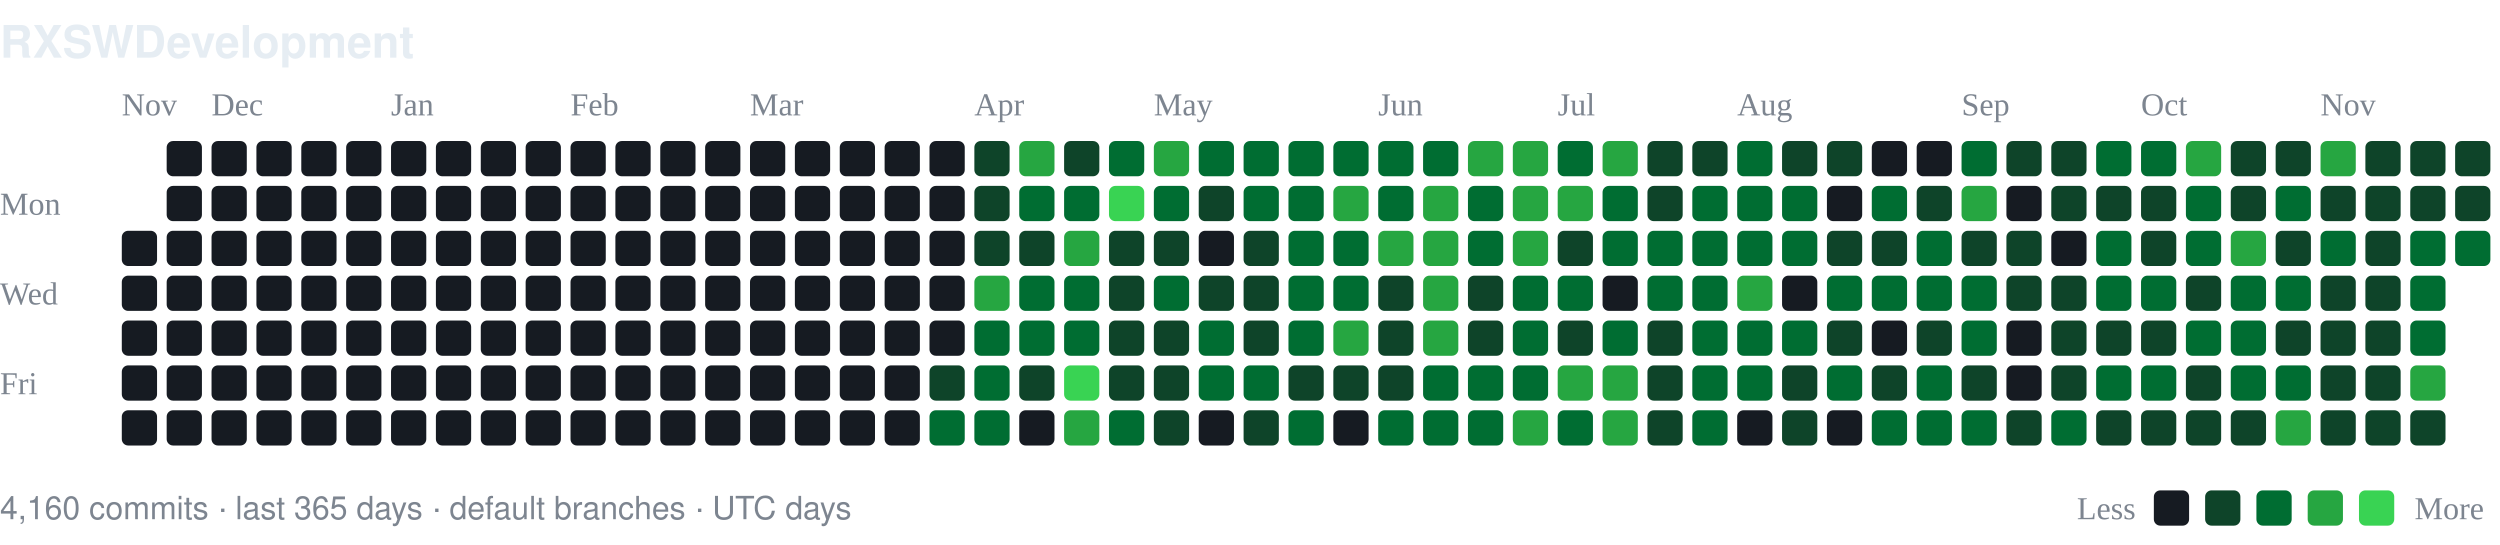
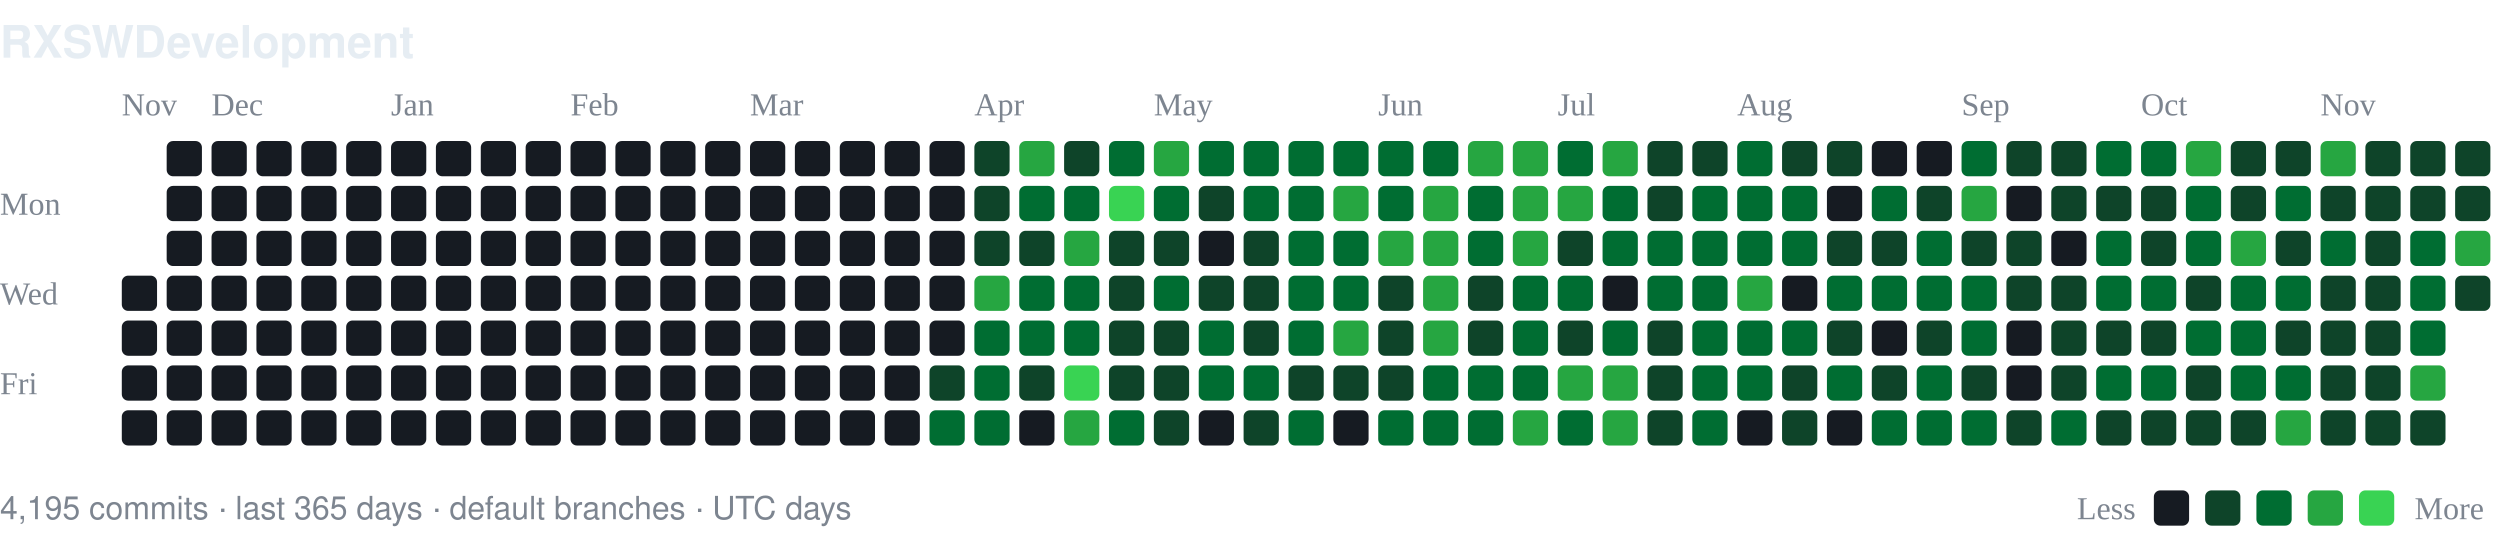
<svg xmlns="http://www.w3.org/2000/svg" width="780" height="170" viewBox="0 0 780 170" role="img">
  <text x="0" y="18" font-size="14" font-weight="600" fill="#e6edf3" font-family="ui-sans-serif,-apple-system,Segoe UI,Helvetica,Arial,sans-serif">RXSWDevelopment</text>
  <text x="0" y="67" font-size="10" fill="#7d8590">Mon</text>
  <text x="0" y="95" font-size="10" fill="#7d8590">Wed</text>
  <text x="0" y="123" font-size="10" fill="#7d8590">Fri</text>
  <text x="38" y="36" font-size="10" fill="#7d8590">Nov</text>
-   <rect x="38" y="72" width="11" height="11" rx="2" fill="#161b22" />
  <rect x="38" y="86" width="11" height="11" rx="2" fill="#161b22" />
  <rect x="38" y="100" width="11" height="11" rx="2" fill="#161b22" />
  <rect x="38" y="114" width="11" height="11" rx="2" fill="#161b22" />
  <rect x="38" y="128" width="11" height="11" rx="2" fill="#161b22" />
  <rect x="52" y="44" width="11" height="11" rx="2" fill="#161b22" />
  <rect x="52" y="58" width="11" height="11" rx="2" fill="#161b22" />
  <rect x="52" y="72" width="11" height="11" rx="2" fill="#161b22" />
  <rect x="52" y="86" width="11" height="11" rx="2" fill="#161b22" />
  <rect x="52" y="100" width="11" height="11" rx="2" fill="#161b22" />
  <rect x="52" y="114" width="11" height="11" rx="2" fill="#161b22" />
  <rect x="52" y="128" width="11" height="11" rx="2" fill="#161b22" />
  <text x="66" y="36" font-size="10" fill="#7d8590">Dec</text>
  <rect x="66" y="44" width="11" height="11" rx="2" fill="#161b22" />
  <rect x="66" y="58" width="11" height="11" rx="2" fill="#161b22" />
  <rect x="66" y="72" width="11" height="11" rx="2" fill="#161b22" />
  <rect x="66" y="86" width="11" height="11" rx="2" fill="#161b22" />
  <rect x="66" y="100" width="11" height="11" rx="2" fill="#161b22" />
  <rect x="66" y="114" width="11" height="11" rx="2" fill="#161b22" />
  <rect x="66" y="128" width="11" height="11" rx="2" fill="#161b22" />
  <rect x="80" y="44" width="11" height="11" rx="2" fill="#161b22" />
  <rect x="80" y="58" width="11" height="11" rx="2" fill="#161b22" />
  <rect x="80" y="72" width="11" height="11" rx="2" fill="#161b22" />
  <rect x="80" y="86" width="11" height="11" rx="2" fill="#161b22" />
  <rect x="80" y="100" width="11" height="11" rx="2" fill="#161b22" />
  <rect x="80" y="114" width="11" height="11" rx="2" fill="#161b22" />
  <rect x="80" y="128" width="11" height="11" rx="2" fill="#161b22" />
  <rect x="94" y="44" width="11" height="11" rx="2" fill="#161b22" />
  <rect x="94" y="58" width="11" height="11" rx="2" fill="#161b22" />
  <rect x="94" y="72" width="11" height="11" rx="2" fill="#161b22" />
  <rect x="94" y="86" width="11" height="11" rx="2" fill="#161b22" />
  <rect x="94" y="100" width="11" height="11" rx="2" fill="#161b22" />
  <rect x="94" y="114" width="11" height="11" rx="2" fill="#161b22" />
  <rect x="94" y="128" width="11" height="11" rx="2" fill="#161b22" />
  <rect x="108" y="44" width="11" height="11" rx="2" fill="#161b22" />
  <rect x="108" y="58" width="11" height="11" rx="2" fill="#161b22" />
  <rect x="108" y="72" width="11" height="11" rx="2" fill="#161b22" />
  <rect x="108" y="86" width="11" height="11" rx="2" fill="#161b22" />
  <rect x="108" y="100" width="11" height="11" rx="2" fill="#161b22" />
  <rect x="108" y="114" width="11" height="11" rx="2" fill="#161b22" />
  <rect x="108" y="128" width="11" height="11" rx="2" fill="#161b22" />
  <text x="122" y="36" font-size="10" fill="#7d8590">Jan</text>
  <rect x="122" y="44" width="11" height="11" rx="2" fill="#161b22" />
  <rect x="122" y="58" width="11" height="11" rx="2" fill="#161b22" />
  <rect x="122" y="72" width="11" height="11" rx="2" fill="#161b22" />
  <rect x="122" y="86" width="11" height="11" rx="2" fill="#161b22" />
  <rect x="122" y="100" width="11" height="11" rx="2" fill="#161b22" />
  <rect x="122" y="114" width="11" height="11" rx="2" fill="#161b22" />
  <rect x="122" y="128" width="11" height="11" rx="2" fill="#161b22" />
  <rect x="136" y="44" width="11" height="11" rx="2" fill="#161b22" />
  <rect x="136" y="58" width="11" height="11" rx="2" fill="#161b22" />
  <rect x="136" y="72" width="11" height="11" rx="2" fill="#161b22" />
  <rect x="136" y="86" width="11" height="11" rx="2" fill="#161b22" />
  <rect x="136" y="100" width="11" height="11" rx="2" fill="#161b22" />
  <rect x="136" y="114" width="11" height="11" rx="2" fill="#161b22" />
  <rect x="136" y="128" width="11" height="11" rx="2" fill="#161b22" />
  <rect x="150" y="44" width="11" height="11" rx="2" fill="#161b22" />
  <rect x="150" y="58" width="11" height="11" rx="2" fill="#161b22" />
  <rect x="150" y="72" width="11" height="11" rx="2" fill="#161b22" />
  <rect x="150" y="86" width="11" height="11" rx="2" fill="#161b22" />
  <rect x="150" y="100" width="11" height="11" rx="2" fill="#161b22" />
  <rect x="150" y="114" width="11" height="11" rx="2" fill="#161b22" />
  <rect x="150" y="128" width="11" height="11" rx="2" fill="#161b22" />
  <rect x="164" y="44" width="11" height="11" rx="2" fill="#161b22" />
  <rect x="164" y="58" width="11" height="11" rx="2" fill="#161b22" />
  <rect x="164" y="72" width="11" height="11" rx="2" fill="#161b22" />
  <rect x="164" y="86" width="11" height="11" rx="2" fill="#161b22" />
  <rect x="164" y="100" width="11" height="11" rx="2" fill="#161b22" />
  <rect x="164" y="114" width="11" height="11" rx="2" fill="#161b22" />
  <rect x="164" y="128" width="11" height="11" rx="2" fill="#161b22" />
  <text x="178" y="36" font-size="10" fill="#7d8590">Feb</text>
  <rect x="178" y="44" width="11" height="11" rx="2" fill="#161b22" />
  <rect x="178" y="58" width="11" height="11" rx="2" fill="#161b22" />
  <rect x="178" y="72" width="11" height="11" rx="2" fill="#161b22" />
  <rect x="178" y="86" width="11" height="11" rx="2" fill="#161b22" />
  <rect x="178" y="100" width="11" height="11" rx="2" fill="#161b22" />
  <rect x="178" y="114" width="11" height="11" rx="2" fill="#161b22" />
  <rect x="178" y="128" width="11" height="11" rx="2" fill="#161b22" />
  <rect x="192" y="44" width="11" height="11" rx="2" fill="#161b22" />
  <rect x="192" y="58" width="11" height="11" rx="2" fill="#161b22" />
  <rect x="192" y="72" width="11" height="11" rx="2" fill="#161b22" />
  <rect x="192" y="86" width="11" height="11" rx="2" fill="#161b22" />
  <rect x="192" y="100" width="11" height="11" rx="2" fill="#161b22" />
  <rect x="192" y="114" width="11" height="11" rx="2" fill="#161b22" />
  <rect x="192" y="128" width="11" height="11" rx="2" fill="#161b22" />
  <rect x="206" y="44" width="11" height="11" rx="2" fill="#161b22" />
  <rect x="206" y="58" width="11" height="11" rx="2" fill="#161b22" />
  <rect x="206" y="72" width="11" height="11" rx="2" fill="#161b22" />
  <rect x="206" y="86" width="11" height="11" rx="2" fill="#161b22" />
  <rect x="206" y="100" width="11" height="11" rx="2" fill="#161b22" />
  <rect x="206" y="114" width="11" height="11" rx="2" fill="#161b22" />
  <rect x="206" y="128" width="11" height="11" rx="2" fill="#161b22" />
  <rect x="220" y="44" width="11" height="11" rx="2" fill="#161b22" />
  <rect x="220" y="58" width="11" height="11" rx="2" fill="#161b22" />
  <rect x="220" y="72" width="11" height="11" rx="2" fill="#161b22" />
  <rect x="220" y="86" width="11" height="11" rx="2" fill="#161b22" />
  <rect x="220" y="100" width="11" height="11" rx="2" fill="#161b22" />
  <rect x="220" y="114" width="11" height="11" rx="2" fill="#161b22" />
  <rect x="220" y="128" width="11" height="11" rx="2" fill="#161b22" />
  <text x="234" y="36" font-size="10" fill="#7d8590">Mar</text>
  <rect x="234" y="44" width="11" height="11" rx="2" fill="#161b22" />
  <rect x="234" y="58" width="11" height="11" rx="2" fill="#161b22" />
  <rect x="234" y="72" width="11" height="11" rx="2" fill="#161b22" />
  <rect x="234" y="86" width="11" height="11" rx="2" fill="#161b22" />
  <rect x="234" y="100" width="11" height="11" rx="2" fill="#161b22" />
  <rect x="234" y="114" width="11" height="11" rx="2" fill="#161b22" />
  <rect x="234" y="128" width="11" height="11" rx="2" fill="#161b22" />
  <rect x="248" y="44" width="11" height="11" rx="2" fill="#161b22" />
  <rect x="248" y="58" width="11" height="11" rx="2" fill="#161b22" />
  <rect x="248" y="72" width="11" height="11" rx="2" fill="#161b22" />
  <rect x="248" y="86" width="11" height="11" rx="2" fill="#161b22" />
  <rect x="248" y="100" width="11" height="11" rx="2" fill="#161b22" />
  <rect x="248" y="114" width="11" height="11" rx="2" fill="#161b22" />
  <rect x="248" y="128" width="11" height="11" rx="2" fill="#161b22" />
  <rect x="262" y="44" width="11" height="11" rx="2" fill="#161b22" />
  <rect x="262" y="58" width="11" height="11" rx="2" fill="#161b22" />
  <rect x="262" y="72" width="11" height="11" rx="2" fill="#161b22" />
  <rect x="262" y="86" width="11" height="11" rx="2" fill="#161b22" />
  <rect x="262" y="100" width="11" height="11" rx="2" fill="#161b22" />
  <rect x="262" y="114" width="11" height="11" rx="2" fill="#161b22" />
  <rect x="262" y="128" width="11" height="11" rx="2" fill="#161b22" />
  <rect x="276" y="44" width="11" height="11" rx="2" fill="#161b22" />
  <rect x="276" y="58" width="11" height="11" rx="2" fill="#161b22" />
  <rect x="276" y="72" width="11" height="11" rx="2" fill="#161b22" />
  <rect x="276" y="86" width="11" height="11" rx="2" fill="#161b22" />
  <rect x="276" y="100" width="11" height="11" rx="2" fill="#161b22" />
  <rect x="276" y="114" width="11" height="11" rx="2" fill="#161b22" />
  <rect x="276" y="128" width="11" height="11" rx="2" fill="#161b22" />
  <rect x="290" y="44" width="11" height="11" rx="2" fill="#161b22" />
  <rect x="290" y="58" width="11" height="11" rx="2" fill="#161b22" />
  <rect x="290" y="72" width="11" height="11" rx="2" fill="#161b22" />
  <rect x="290" y="86" width="11" height="11" rx="2" fill="#161b22" />
  <rect x="290" y="100" width="11" height="11" rx="2" fill="#161b22" />
  <rect x="290" y="114" width="11" height="11" rx="2" fill="#0e4429" />
  <rect x="290" y="128" width="11" height="11" rx="2" fill="#006d32" />
  <text x="304" y="36" font-size="10" fill="#7d8590">Apr</text>
  <rect x="304" y="44" width="11" height="11" rx="2" fill="#0e4429" />
  <rect x="304" y="58" width="11" height="11" rx="2" fill="#0e4429" />
  <rect x="304" y="72" width="11" height="11" rx="2" fill="#0e4429" />
  <rect x="304" y="86" width="11" height="11" rx="2" fill="#26a641" />
  <rect x="304" y="100" width="11" height="11" rx="2" fill="#006d32" />
  <rect x="304" y="114" width="11" height="11" rx="2" fill="#006d32" />
  <rect x="304" y="128" width="11" height="11" rx="2" fill="#006d32" />
  <rect x="318" y="44" width="11" height="11" rx="2" fill="#26a641" />
  <rect x="318" y="58" width="11" height="11" rx="2" fill="#006d32" />
  <rect x="318" y="72" width="11" height="11" rx="2" fill="#0e4429" />
  <rect x="318" y="86" width="11" height="11" rx="2" fill="#006d32" />
  <rect x="318" y="100" width="11" height="11" rx="2" fill="#006d32" />
  <rect x="318" y="114" width="11" height="11" rx="2" fill="#0e4429" />
  <rect x="318" y="128" width="11" height="11" rx="2" fill="#161b22" />
  <rect x="332" y="44" width="11" height="11" rx="2" fill="#0e4429" />
  <rect x="332" y="58" width="11" height="11" rx="2" fill="#006d32" />
  <rect x="332" y="72" width="11" height="11" rx="2" fill="#26a641" />
  <rect x="332" y="86" width="11" height="11" rx="2" fill="#006d32" />
  <rect x="332" y="100" width="11" height="11" rx="2" fill="#006d32" />
  <rect x="332" y="114" width="11" height="11" rx="2" fill="#39d353" />
  <rect x="332" y="128" width="11" height="11" rx="2" fill="#26a641" />
  <rect x="346" y="44" width="11" height="11" rx="2" fill="#006d32" />
  <rect x="346" y="58" width="11" height="11" rx="2" fill="#39d353" />
  <rect x="346" y="72" width="11" height="11" rx="2" fill="#0e4429" />
  <rect x="346" y="86" width="11" height="11" rx="2" fill="#0e4429" />
  <rect x="346" y="100" width="11" height="11" rx="2" fill="#0e4429" />
  <rect x="346" y="114" width="11" height="11" rx="2" fill="#0e4429" />
  <rect x="346" y="128" width="11" height="11" rx="2" fill="#006d32" />
  <text x="360" y="36" font-size="10" fill="#7d8590">May</text>
  <rect x="360" y="44" width="11" height="11" rx="2" fill="#26a641" />
  <rect x="360" y="58" width="11" height="11" rx="2" fill="#006d32" />
  <rect x="360" y="72" width="11" height="11" rx="2" fill="#0e4429" />
  <rect x="360" y="86" width="11" height="11" rx="2" fill="#006d32" />
  <rect x="360" y="100" width="11" height="11" rx="2" fill="#0e4429" />
  <rect x="360" y="114" width="11" height="11" rx="2" fill="#0e4429" />
  <rect x="360" y="128" width="11" height="11" rx="2" fill="#0e4429" />
  <rect x="374" y="44" width="11" height="11" rx="2" fill="#006d32" />
  <rect x="374" y="58" width="11" height="11" rx="2" fill="#0e4429" />
  <rect x="374" y="72" width="11" height="11" rx="2" fill="#161b22" />
  <rect x="374" y="86" width="11" height="11" rx="2" fill="#0e4429" />
  <rect x="374" y="100" width="11" height="11" rx="2" fill="#006d32" />
  <rect x="374" y="114" width="11" height="11" rx="2" fill="#006d32" />
  <rect x="374" y="128" width="11" height="11" rx="2" fill="#161b22" />
  <rect x="388" y="44" width="11" height="11" rx="2" fill="#006d32" />
  <rect x="388" y="58" width="11" height="11" rx="2" fill="#006d32" />
  <rect x="388" y="72" width="11" height="11" rx="2" fill="#0e4429" />
  <rect x="388" y="86" width="11" height="11" rx="2" fill="#0e4429" />
  <rect x="388" y="100" width="11" height="11" rx="2" fill="#0e4429" />
  <rect x="388" y="114" width="11" height="11" rx="2" fill="#006d32" />
  <rect x="388" y="128" width="11" height="11" rx="2" fill="#0e4429" />
  <rect x="402" y="44" width="11" height="11" rx="2" fill="#006d32" />
  <rect x="402" y="58" width="11" height="11" rx="2" fill="#006d32" />
  <rect x="402" y="72" width="11" height="11" rx="2" fill="#006d32" />
  <rect x="402" y="86" width="11" height="11" rx="2" fill="#006d32" />
  <rect x="402" y="100" width="11" height="11" rx="2" fill="#006d32" />
  <rect x="402" y="114" width="11" height="11" rx="2" fill="#0e4429" />
  <rect x="402" y="128" width="11" height="11" rx="2" fill="#006d32" />
  <rect x="416" y="44" width="11" height="11" rx="2" fill="#006d32" />
  <rect x="416" y="58" width="11" height="11" rx="2" fill="#26a641" />
  <rect x="416" y="72" width="11" height="11" rx="2" fill="#006d32" />
  <rect x="416" y="86" width="11" height="11" rx="2" fill="#006d32" />
  <rect x="416" y="100" width="11" height="11" rx="2" fill="#26a641" />
  <rect x="416" y="114" width="11" height="11" rx="2" fill="#0e4429" />
  <rect x="416" y="128" width="11" height="11" rx="2" fill="#161b22" />
  <text x="430" y="36" font-size="10" fill="#7d8590">Jun</text>
  <rect x="430" y="44" width="11" height="11" rx="2" fill="#006d32" />
  <rect x="430" y="58" width="11" height="11" rx="2" fill="#006d32" />
  <rect x="430" y="72" width="11" height="11" rx="2" fill="#26a641" />
  <rect x="430" y="86" width="11" height="11" rx="2" fill="#0e4429" />
  <rect x="430" y="100" width="11" height="11" rx="2" fill="#0e4429" />
  <rect x="430" y="114" width="11" height="11" rx="2" fill="#0e4429" />
  <rect x="430" y="128" width="11" height="11" rx="2" fill="#006d32" />
  <rect x="444" y="44" width="11" height="11" rx="2" fill="#006d32" />
  <rect x="444" y="58" width="11" height="11" rx="2" fill="#26a641" />
  <rect x="444" y="72" width="11" height="11" rx="2" fill="#26a641" />
  <rect x="444" y="86" width="11" height="11" rx="2" fill="#26a641" />
  <rect x="444" y="100" width="11" height="11" rx="2" fill="#26a641" />
  <rect x="444" y="114" width="11" height="11" rx="2" fill="#006d32" />
  <rect x="444" y="128" width="11" height="11" rx="2" fill="#006d32" />
  <rect x="458" y="44" width="11" height="11" rx="2" fill="#26a641" />
  <rect x="458" y="58" width="11" height="11" rx="2" fill="#006d32" />
  <rect x="458" y="72" width="11" height="11" rx="2" fill="#006d32" />
  <rect x="458" y="86" width="11" height="11" rx="2" fill="#0e4429" />
  <rect x="458" y="100" width="11" height="11" rx="2" fill="#0e4429" />
  <rect x="458" y="114" width="11" height="11" rx="2" fill="#006d32" />
  <rect x="458" y="128" width="11" height="11" rx="2" fill="#006d32" />
  <rect x="472" y="44" width="11" height="11" rx="2" fill="#26a641" />
  <rect x="472" y="58" width="11" height="11" rx="2" fill="#26a641" />
  <rect x="472" y="72" width="11" height="11" rx="2" fill="#26a641" />
  <rect x="472" y="86" width="11" height="11" rx="2" fill="#006d32" />
  <rect x="472" y="100" width="11" height="11" rx="2" fill="#006d32" />
  <rect x="472" y="114" width="11" height="11" rx="2" fill="#006d32" />
  <rect x="472" y="128" width="11" height="11" rx="2" fill="#26a641" />
  <text x="486" y="36" font-size="10" fill="#7d8590">Jul</text>
  <rect x="486" y="44" width="11" height="11" rx="2" fill="#006d32" />
  <rect x="486" y="58" width="11" height="11" rx="2" fill="#26a641" />
  <rect x="486" y="72" width="11" height="11" rx="2" fill="#0e4429" />
  <rect x="486" y="86" width="11" height="11" rx="2" fill="#006d32" />
  <rect x="486" y="100" width="11" height="11" rx="2" fill="#0e4429" />
  <rect x="486" y="114" width="11" height="11" rx="2" fill="#26a641" />
  <rect x="486" y="128" width="11" height="11" rx="2" fill="#006d32" />
  <rect x="500" y="44" width="11" height="11" rx="2" fill="#26a641" />
  <rect x="500" y="58" width="11" height="11" rx="2" fill="#006d32" />
  <rect x="500" y="72" width="11" height="11" rx="2" fill="#006d32" />
  <rect x="500" y="86" width="11" height="11" rx="2" fill="#161b22" />
  <rect x="500" y="100" width="11" height="11" rx="2" fill="#006d32" />
  <rect x="500" y="114" width="11" height="11" rx="2" fill="#26a641" />
  <rect x="500" y="128" width="11" height="11" rx="2" fill="#26a641" />
  <rect x="514" y="44" width="11" height="11" rx="2" fill="#0e4429" />
  <rect x="514" y="58" width="11" height="11" rx="2" fill="#0e4429" />
  <rect x="514" y="72" width="11" height="11" rx="2" fill="#006d32" />
  <rect x="514" y="86" width="11" height="11" rx="2" fill="#006d32" />
  <rect x="514" y="100" width="11" height="11" rx="2" fill="#0e4429" />
  <rect x="514" y="114" width="11" height="11" rx="2" fill="#0e4429" />
  <rect x="514" y="128" width="11" height="11" rx="2" fill="#0e4429" />
  <rect x="528" y="44" width="11" height="11" rx="2" fill="#0e4429" />
  <rect x="528" y="58" width="11" height="11" rx="2" fill="#006d32" />
  <rect x="528" y="72" width="11" height="11" rx="2" fill="#006d32" />
  <rect x="528" y="86" width="11" height="11" rx="2" fill="#006d32" />
  <rect x="528" y="100" width="11" height="11" rx="2" fill="#006d32" />
  <rect x="528" y="114" width="11" height="11" rx="2" fill="#006d32" />
  <rect x="528" y="128" width="11" height="11" rx="2" fill="#006d32" />
  <text x="542" y="36" font-size="10" fill="#7d8590">Aug</text>
  <rect x="542" y="44" width="11" height="11" rx="2" fill="#006d32" />
  <rect x="542" y="58" width="11" height="11" rx="2" fill="#006d32" />
  <rect x="542" y="72" width="11" height="11" rx="2" fill="#006d32" />
  <rect x="542" y="86" width="11" height="11" rx="2" fill="#26a641" />
  <rect x="542" y="100" width="11" height="11" rx="2" fill="#006d32" />
  <rect x="542" y="114" width="11" height="11" rx="2" fill="#006d32" />
  <rect x="542" y="128" width="11" height="11" rx="2" fill="#161b22" />
  <rect x="556" y="44" width="11" height="11" rx="2" fill="#0e4429" />
  <rect x="556" y="58" width="11" height="11" rx="2" fill="#006d32" />
  <rect x="556" y="72" width="11" height="11" rx="2" fill="#006d32" />
  <rect x="556" y="86" width="11" height="11" rx="2" fill="#161b22" />
  <rect x="556" y="100" width="11" height="11" rx="2" fill="#006d32" />
  <rect x="556" y="114" width="11" height="11" rx="2" fill="#0e4429" />
  <rect x="556" y="128" width="11" height="11" rx="2" fill="#0e4429" />
  <rect x="570" y="44" width="11" height="11" rx="2" fill="#0e4429" />
  <rect x="570" y="58" width="11" height="11" rx="2" fill="#161b22" />
  <rect x="570" y="72" width="11" height="11" rx="2" fill="#0e4429" />
  <rect x="570" y="86" width="11" height="11" rx="2" fill="#006d32" />
  <rect x="570" y="100" width="11" height="11" rx="2" fill="#0e4429" />
  <rect x="570" y="114" width="11" height="11" rx="2" fill="#006d32" />
  <rect x="570" y="128" width="11" height="11" rx="2" fill="#161b22" />
  <rect x="584" y="44" width="11" height="11" rx="2" fill="#161b22" />
  <rect x="584" y="58" width="11" height="11" rx="2" fill="#006d32" />
  <rect x="584" y="72" width="11" height="11" rx="2" fill="#0e4429" />
  <rect x="584" y="86" width="11" height="11" rx="2" fill="#006d32" />
  <rect x="584" y="100" width="11" height="11" rx="2" fill="#161b22" />
  <rect x="584" y="114" width="11" height="11" rx="2" fill="#0e4429" />
  <rect x="584" y="128" width="11" height="11" rx="2" fill="#006d32" />
  <rect x="598" y="44" width="11" height="11" rx="2" fill="#161b22" />
  <rect x="598" y="58" width="11" height="11" rx="2" fill="#0e4429" />
  <rect x="598" y="72" width="11" height="11" rx="2" fill="#006d32" />
  <rect x="598" y="86" width="11" height="11" rx="2" fill="#006d32" />
  <rect x="598" y="100" width="11" height="11" rx="2" fill="#0e4429" />
  <rect x="598" y="114" width="11" height="11" rx="2" fill="#006d32" />
  <rect x="598" y="128" width="11" height="11" rx="2" fill="#006d32" />
  <text x="612" y="36" font-size="10" fill="#7d8590">Sep</text>
  <rect x="612" y="44" width="11" height="11" rx="2" fill="#006d32" />
  <rect x="612" y="58" width="11" height="11" rx="2" fill="#26a641" />
  <rect x="612" y="72" width="11" height="11" rx="2" fill="#0e4429" />
  <rect x="612" y="86" width="11" height="11" rx="2" fill="#006d32" />
  <rect x="612" y="100" width="11" height="11" rx="2" fill="#006d32" />
  <rect x="612" y="114" width="11" height="11" rx="2" fill="#0e4429" />
  <rect x="612" y="128" width="11" height="11" rx="2" fill="#006d32" />
  <rect x="626" y="44" width="11" height="11" rx="2" fill="#0e4429" />
  <rect x="626" y="58" width="11" height="11" rx="2" fill="#161b22" />
  <rect x="626" y="72" width="11" height="11" rx="2" fill="#0e4429" />
  <rect x="626" y="86" width="11" height="11" rx="2" fill="#0e4429" />
  <rect x="626" y="100" width="11" height="11" rx="2" fill="#161b22" />
  <rect x="626" y="114" width="11" height="11" rx="2" fill="#161b22" />
  <rect x="626" y="128" width="11" height="11" rx="2" fill="#0e4429" />
  <rect x="640" y="44" width="11" height="11" rx="2" fill="#0e4429" />
  <rect x="640" y="58" width="11" height="11" rx="2" fill="#0e4429" />
  <rect x="640" y="72" width="11" height="11" rx="2" fill="#161b22" />
  <rect x="640" y="86" width="11" height="11" rx="2" fill="#0e4429" />
  <rect x="640" y="100" width="11" height="11" rx="2" fill="#0e4429" />
  <rect x="640" y="114" width="11" height="11" rx="2" fill="#0e4429" />
  <rect x="640" y="128" width="11" height="11" rx="2" fill="#006d32" />
  <rect x="654" y="44" width="11" height="11" rx="2" fill="#006d32" />
  <rect x="654" y="58" width="11" height="11" rx="2" fill="#0e4429" />
  <rect x="654" y="72" width="11" height="11" rx="2" fill="#006d32" />
  <rect x="654" y="86" width="11" height="11" rx="2" fill="#006d32" />
  <rect x="654" y="100" width="11" height="11" rx="2" fill="#0e4429" />
  <rect x="654" y="114" width="11" height="11" rx="2" fill="#006d32" />
  <rect x="654" y="128" width="11" height="11" rx="2" fill="#0e4429" />
  <text x="668" y="36" font-size="10" fill="#7d8590">Oct</text>
  <rect x="668" y="44" width="11" height="11" rx="2" fill="#006d32" />
  <rect x="668" y="58" width="11" height="11" rx="2" fill="#0e4429" />
  <rect x="668" y="72" width="11" height="11" rx="2" fill="#0e4429" />
  <rect x="668" y="86" width="11" height="11" rx="2" fill="#006d32" />
  <rect x="668" y="100" width="11" height="11" rx="2" fill="#0e4429" />
  <rect x="668" y="114" width="11" height="11" rx="2" fill="#006d32" />
  <rect x="668" y="128" width="11" height="11" rx="2" fill="#0e4429" />
  <rect x="682" y="44" width="11" height="11" rx="2" fill="#26a641" />
  <rect x="682" y="58" width="11" height="11" rx="2" fill="#006d32" />
  <rect x="682" y="72" width="11" height="11" rx="2" fill="#006d32" />
  <rect x="682" y="86" width="11" height="11" rx="2" fill="#0e4429" />
  <rect x="682" y="100" width="11" height="11" rx="2" fill="#006d32" />
  <rect x="682" y="114" width="11" height="11" rx="2" fill="#0e4429" />
  <rect x="682" y="128" width="11" height="11" rx="2" fill="#0e4429" />
  <rect x="696" y="44" width="11" height="11" rx="2" fill="#0e4429" />
  <rect x="696" y="58" width="11" height="11" rx="2" fill="#0e4429" />
  <rect x="696" y="72" width="11" height="11" rx="2" fill="#26a641" />
  <rect x="696" y="86" width="11" height="11" rx="2" fill="#006d32" />
  <rect x="696" y="100" width="11" height="11" rx="2" fill="#006d32" />
  <rect x="696" y="114" width="11" height="11" rx="2" fill="#006d32" />
  <rect x="696" y="128" width="11" height="11" rx="2" fill="#0e4429" />
  <rect x="710" y="44" width="11" height="11" rx="2" fill="#0e4429" />
  <rect x="710" y="58" width="11" height="11" rx="2" fill="#006d32" />
  <rect x="710" y="72" width="11" height="11" rx="2" fill="#0e4429" />
  <rect x="710" y="86" width="11" height="11" rx="2" fill="#006d32" />
  <rect x="710" y="100" width="11" height="11" rx="2" fill="#0e4429" />
  <rect x="710" y="114" width="11" height="11" rx="2" fill="#006d32" />
  <rect x="710" y="128" width="11" height="11" rx="2" fill="#26a641" />
  <text x="724" y="36" font-size="10" fill="#7d8590">Nov</text>
  <rect x="724" y="44" width="11" height="11" rx="2" fill="#26a641" />
  <rect x="724" y="58" width="11" height="11" rx="2" fill="#0e4429" />
  <rect x="724" y="72" width="11" height="11" rx="2" fill="#006d32" />
  <rect x="724" y="86" width="11" height="11" rx="2" fill="#0e4429" />
  <rect x="724" y="100" width="11" height="11" rx="2" fill="#0e4429" />
  <rect x="724" y="114" width="11" height="11" rx="2" fill="#0e4429" />
  <rect x="724" y="128" width="11" height="11" rx="2" fill="#0e4429" />
  <rect x="738" y="44" width="11" height="11" rx="2" fill="#0e4429" />
  <rect x="738" y="58" width="11" height="11" rx="2" fill="#0e4429" />
  <rect x="738" y="72" width="11" height="11" rx="2" fill="#0e4429" />
  <rect x="738" y="86" width="11" height="11" rx="2" fill="#0e4429" />
  <rect x="738" y="100" width="11" height="11" rx="2" fill="#0e4429" />
  <rect x="738" y="114" width="11" height="11" rx="2" fill="#0e4429" />
  <rect x="738" y="128" width="11" height="11" rx="2" fill="#0e4429" />
  <rect x="752" y="44" width="11" height="11" rx="2" fill="#0e4429" />
  <rect x="752" y="58" width="11" height="11" rx="2" fill="#0e4429" />
  <rect x="752" y="72" width="11" height="11" rx="2" fill="#006d32" />
  <rect x="752" y="86" width="11" height="11" rx="2" fill="#006d32" />
  <rect x="752" y="100" width="11" height="11" rx="2" fill="#006d32" />
  <rect x="752" y="114" width="11" height="11" rx="2" fill="#26a641" />
  <rect x="752" y="128" width="11" height="11" rx="2" fill="#0e4429" />
  <rect x="766" y="44" width="11" height="11" rx="2" fill="#0e4429" />
  <rect x="766" y="58" width="11" height="11" rx="2" fill="#0e4429" />
-   <rect x="766" y="72" width="11" height="11" rx="2" fill="#006d32" />
+   <rect x="766" y="72" width="11" height="11" rx="2" fill="#26a641" />
+   <rect x="766" y="86" width="11" height="11" rx="2" fill="#0e4429" />
  <text x="648" y="162" font-size="10" fill="#7d8590">Less</text>
  <rect x="672" y="153" width="11" height="11" rx="2" fill="#161b22" />
  <rect x="688" y="153" width="11" height="11" rx="2" fill="#0e4429" />
  <rect x="704" y="153" width="11" height="11" rx="2" fill="#006d32" />
  <rect x="720" y="153" width="11" height="11" rx="2" fill="#26a641" />
  <rect x="736" y="153" width="11" height="11" rx="2" fill="#39d353" />
  <text x="775" y="162" font-size="10" fill="#7d8590" text-anchor="end">More</text>
-   <text x="0" y="162" font-size="10" fill="#7d8590" font-family="ui-sans-serif,-apple-system,Segoe UI,Helvetica,Arial,sans-serif">4,160 commits · last 365 days · default branches · UTC days</text>
+   <text x="0" y="162" font-size="10" fill="#7d8590" font-family="ui-sans-serif,-apple-system,Segoe UI,Helvetica,Arial,sans-serif">4,195 commits · last 365 days · default branches · UTC days</text>
</svg>
